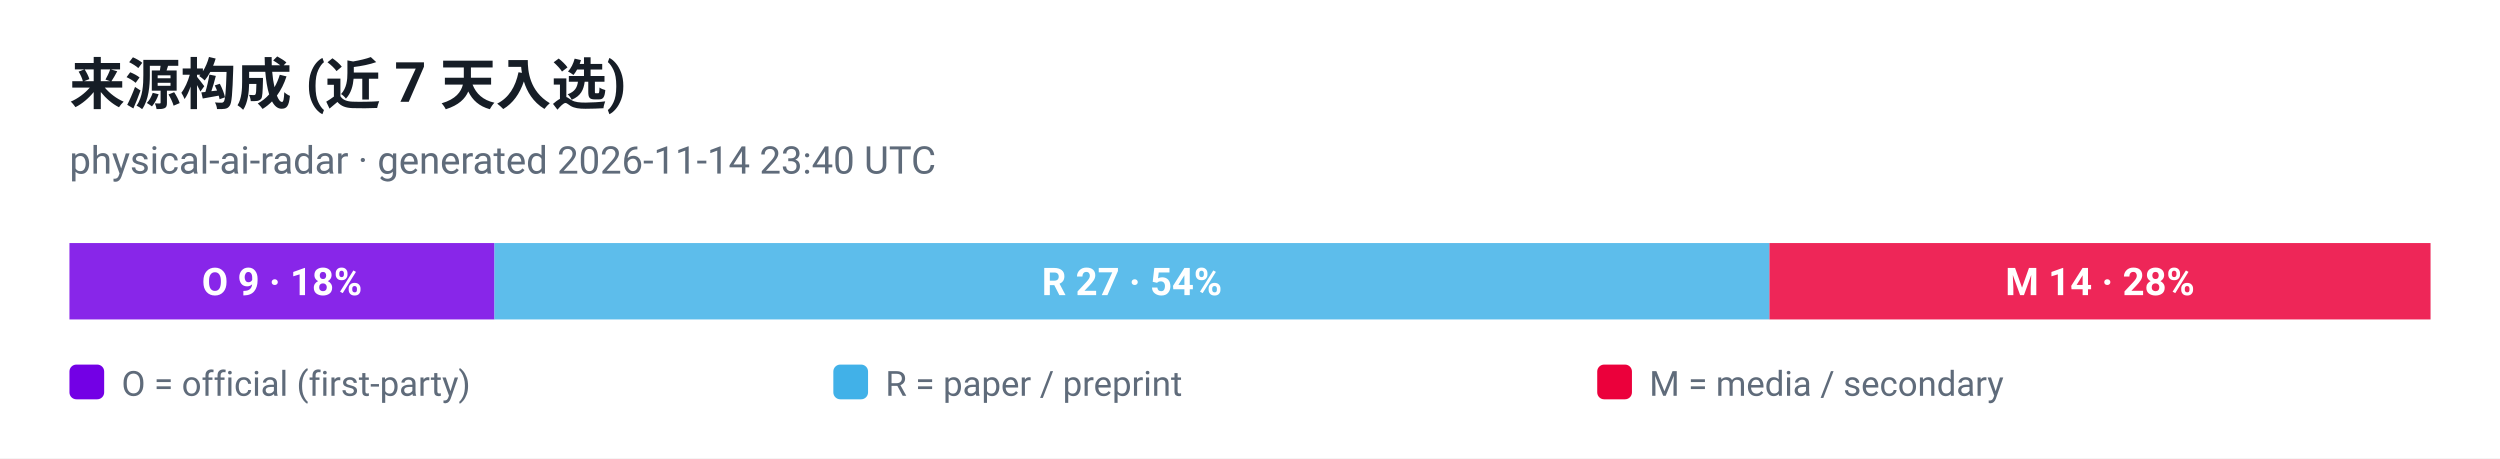
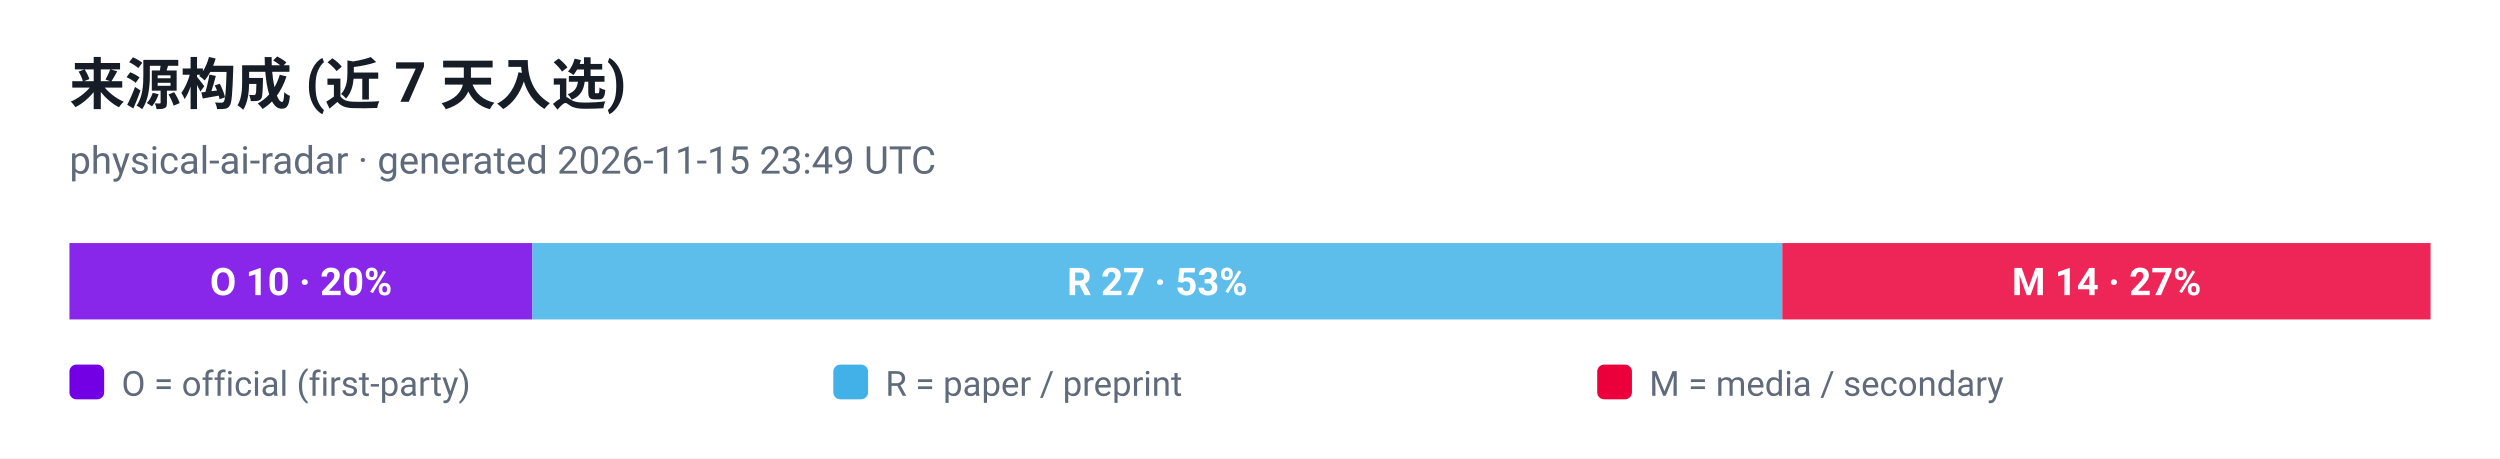
<svg xmlns="http://www.w3.org/2000/svg" viewBox="0 0 720 132" width="720" height="132" role="img" aria-label="来源构成 (近 7 天入选)">
  <style>
  .plate { fill: #ffffff }
  .ink { fill: #161d26 }
  .muted { fill: #5f6b7a }
  .grid { stroke: #e3e9ef }
  @media (prefers-color-scheme: dark) {
    .plate { fill: #0d1117 }
    .ink { fill: #e6edf3 }
    .muted { fill: #8b949e }
    .grid { stroke: #30363d }
  }
</style>
  <rect class="plate" width="720" height="132" />
  <text x="20" y="30" font-family="ui-sans-serif, -apple-system, 'Segoe UI', Roboto, Helvetica, Arial, sans-serif" font-size="16" font-weight="700" class="ink">来源构成 (近 7 天入选)</text>
-   <text x="20" y="50" font-family="ui-sans-serif, -apple-system, 'Segoe UI', Roboto, Helvetica, Arial, sans-serif" font-size="11" class="muted">physical-ai-radar · generated 2026-11-14 23:40 UTC</text>
-   <rect x="20.0" y="70" width="122.4" height="22" fill="#7300e5" fill-opacity="0.85" />
-   <text x="81.2" y="85" text-anchor="middle" font-family="ui-sans-serif, -apple-system, 'Segoe UI', Roboto, Helvetica, Arial, sans-serif" font-size="11" font-weight="700" fill="#ffffff">O 9 · 18%</text>
-   <rect x="142.4" y="70" width="367.2" height="22" fill="#41b1e8" fill-opacity="0.85" />
-   <text x="326.0" y="85" text-anchor="middle" font-family="ui-sans-serif, -apple-system, 'Segoe UI', Roboto, Helvetica, Arial, sans-serif" font-size="11" font-weight="700" fill="#ffffff">R 27 · 54%</text>
-   <rect x="509.6" y="70" width="190.4" height="22" fill="#eb003b" fill-opacity="0.85" />
-   <text x="604.8" y="85" text-anchor="middle" font-family="ui-sans-serif, -apple-system, 'Segoe UI', Roboto, Helvetica, Arial, sans-serif" font-size="11" font-weight="700" fill="#ffffff">M 14 · 28%</text>
+   <text x="20" y="50" font-family="ui-sans-serif, -apple-system, 'Segoe UI', Roboto, Helvetica, Arial, sans-serif" font-size="11" class="muted">physical-ai-radar · generated 2026-11-15 23:49 UTC</text>
+   <rect x="20.0" y="70" width="133.3" height="22" fill="#7300e5" fill-opacity="0.85" />
+   <text x="86.7" y="85" text-anchor="middle" font-family="ui-sans-serif, -apple-system, 'Segoe UI', Roboto, Helvetica, Arial, sans-serif" font-size="11" font-weight="700" fill="#ffffff">O 10 · 20%</text>
+   <rect x="153.3" y="70" width="360.0" height="22" fill="#41b1e8" fill-opacity="0.85" />
+   <text x="333.3" y="85" text-anchor="middle" font-family="ui-sans-serif, -apple-system, 'Segoe UI', Roboto, Helvetica, Arial, sans-serif" font-size="11" font-weight="700" fill="#ffffff">R 27 · 53%</text>
+   <rect x="513.3" y="70" width="186.7" height="22" fill="#eb003b" fill-opacity="0.85" />
+   <text x="606.7" y="85" text-anchor="middle" font-family="ui-sans-serif, -apple-system, 'Segoe UI', Roboto, Helvetica, Arial, sans-serif" font-size="11" font-weight="700" fill="#ffffff">M 14 · 27%</text>
  <rect x="20" y="105" width="10" height="10" rx="2" fill="#7300e5" />
  <text x="35" y="114" font-family="ui-sans-serif, -apple-system, 'Segoe UI', Roboto, Helvetica, Arial, sans-serif" font-size="10" fill="#5f6b7a">O = official (first-party)</text>
  <rect x="240" y="105" width="10" height="10" rx="2" fill="#41b1e8" />
  <text x="255" y="114" font-family="ui-sans-serif, -apple-system, 'Segoe UI', Roboto, Helvetica, Arial, sans-serif" font-size="10" fill="#5f6b7a">R = paper / preprint</text>
  <rect x="460" y="105" width="10" height="10" rx="2" fill="#eb003b" />
  <text x="475" y="114" font-family="ui-sans-serif, -apple-system, 'Segoe UI', Roboto, Helvetica, Arial, sans-serif" font-size="10" fill="#5f6b7a">M = media / secondary</text>
</svg>
